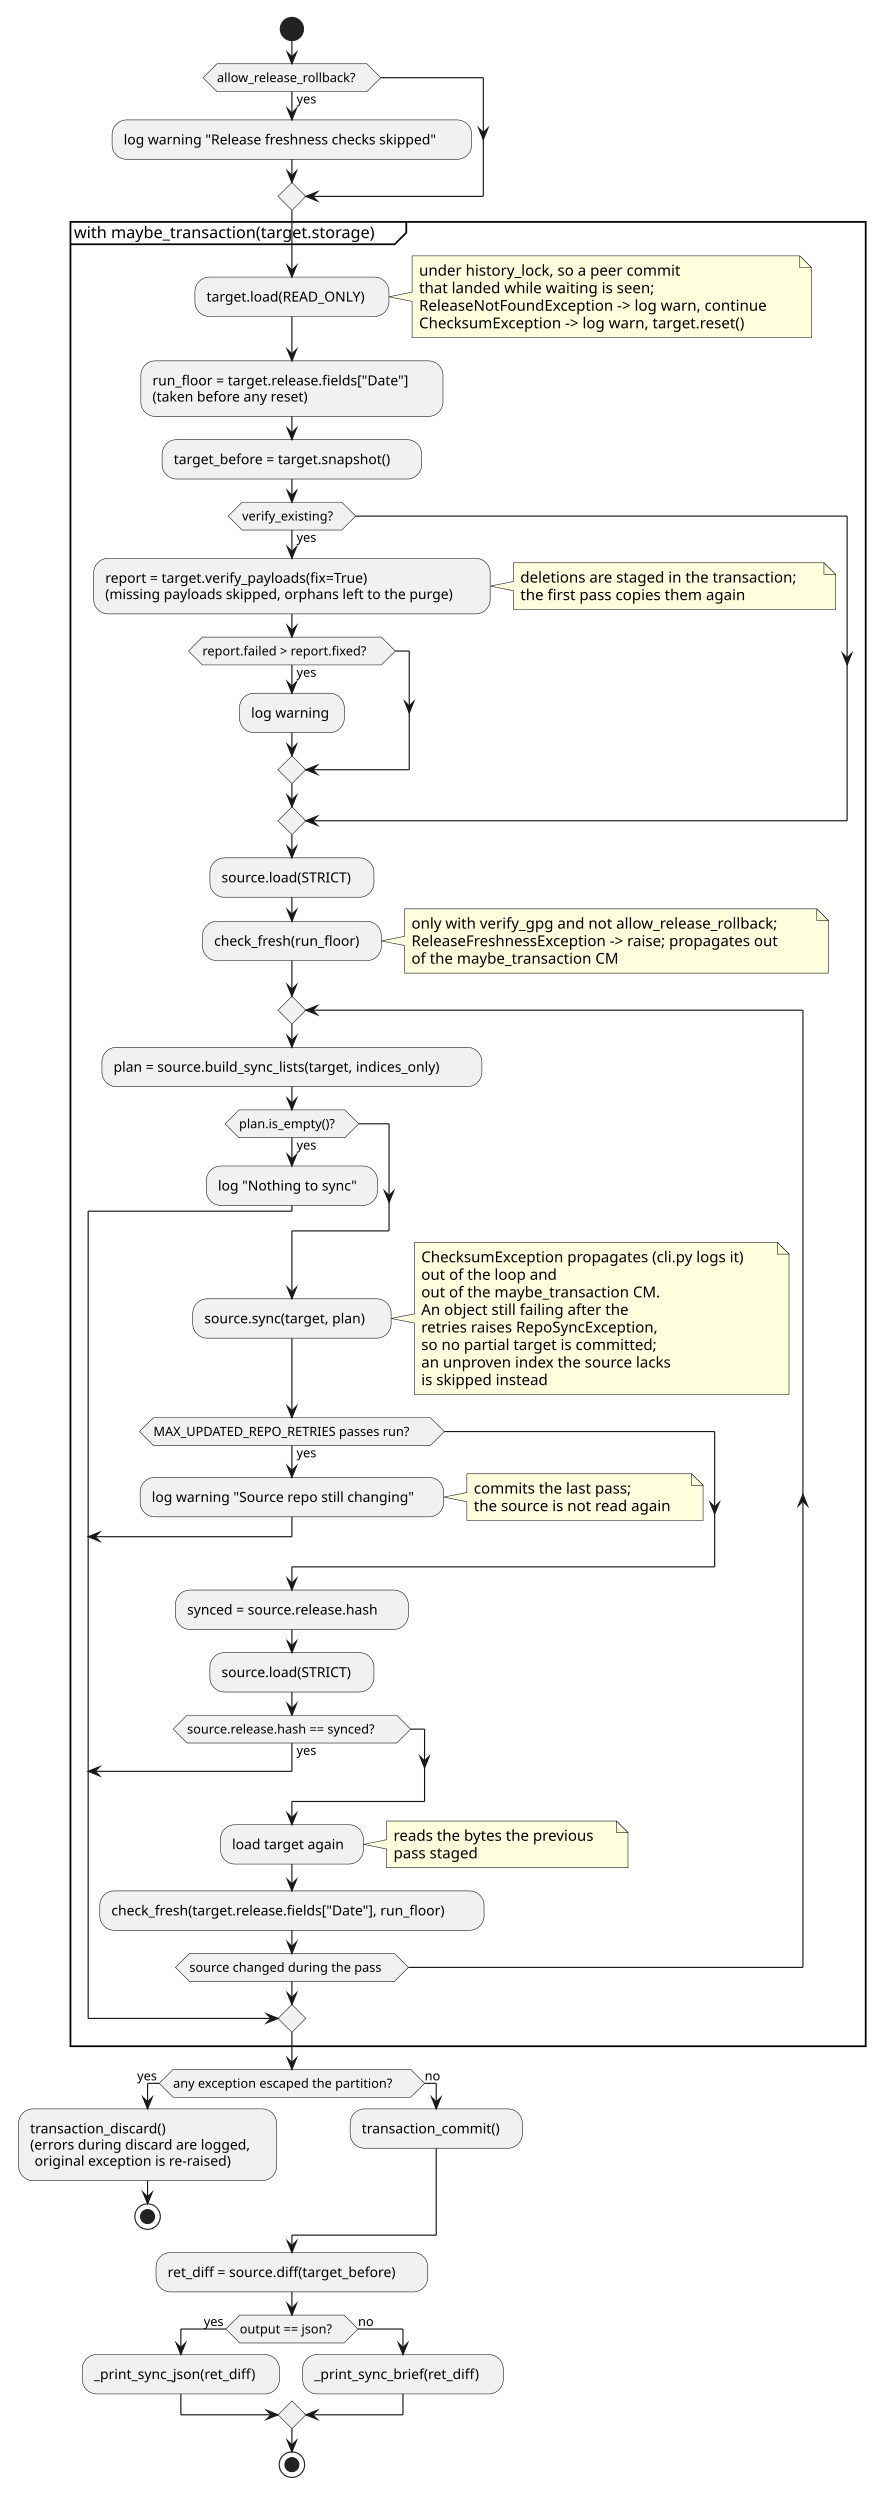
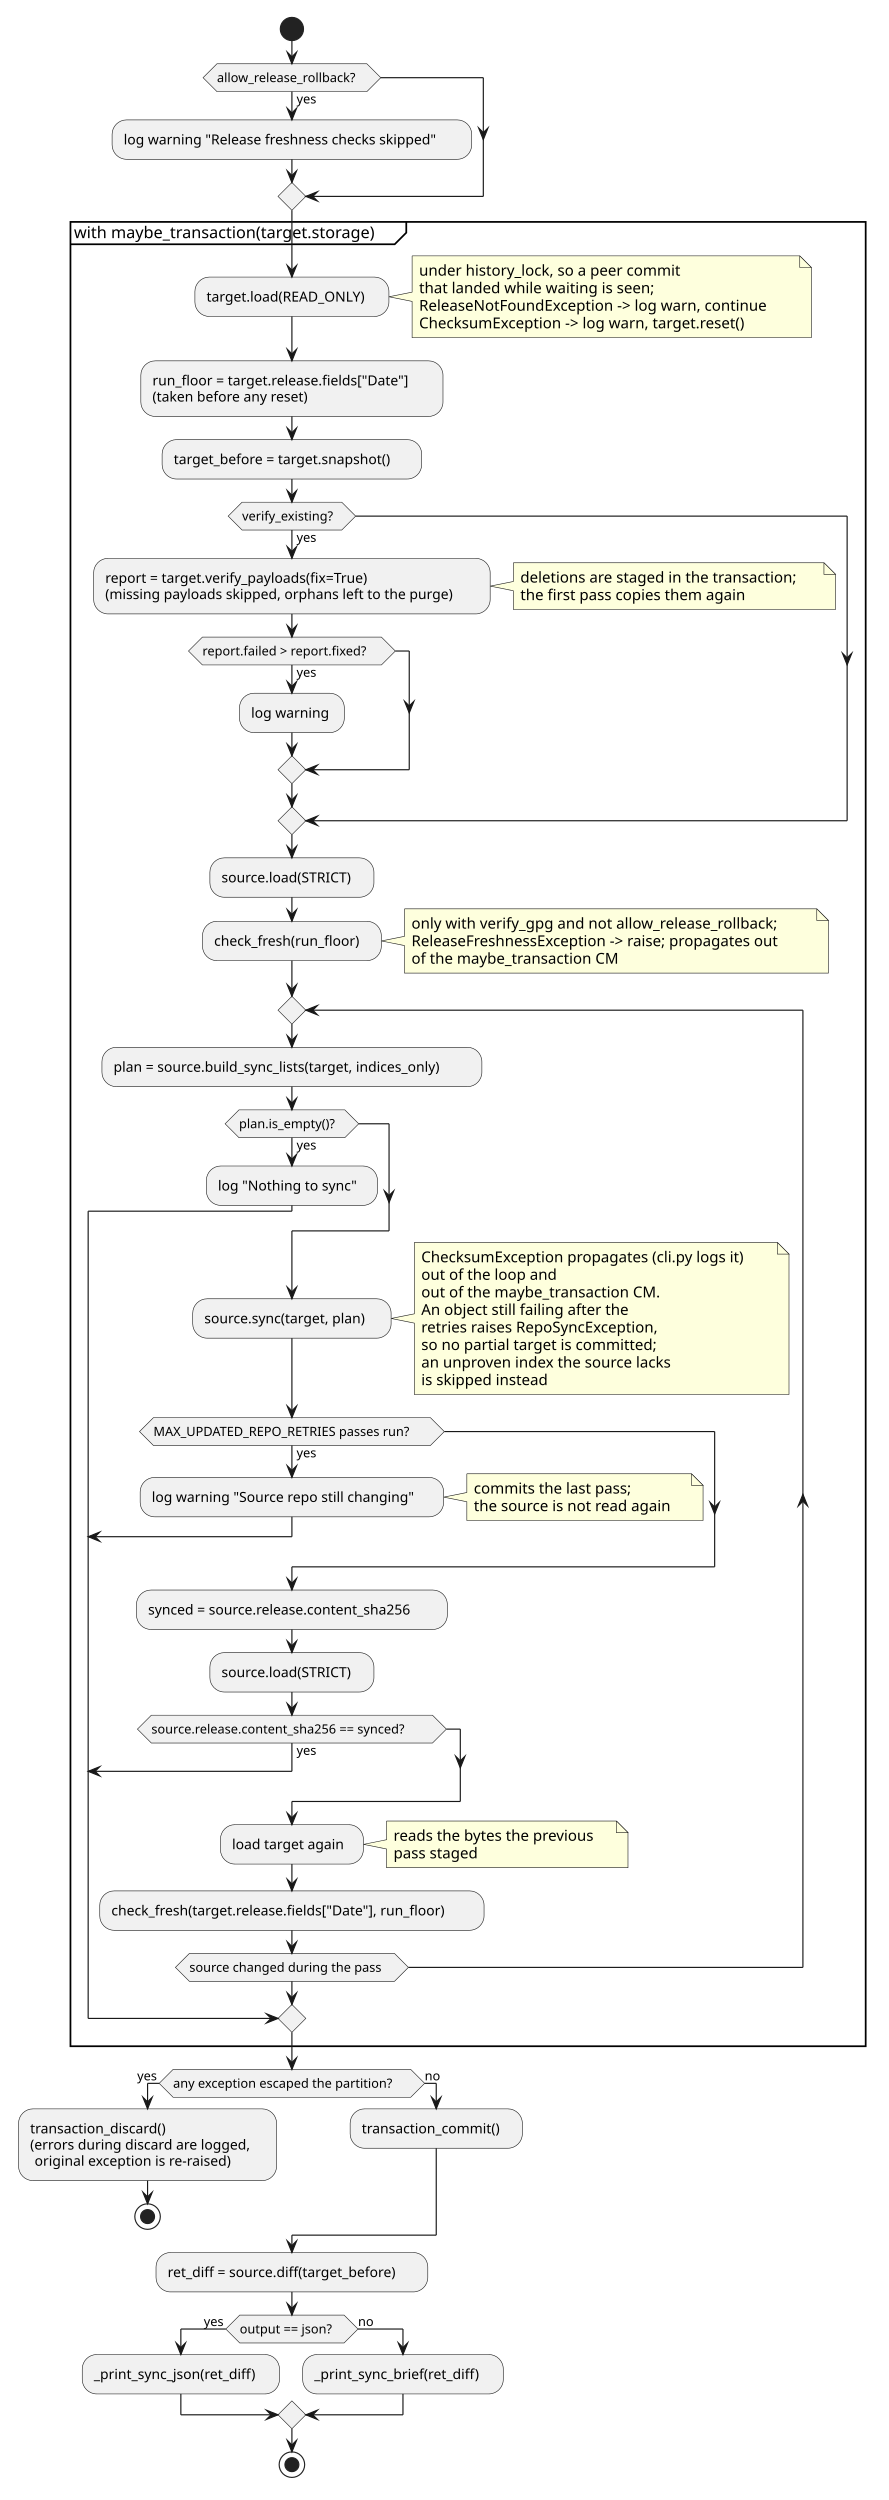
<svg xmlns="http://www.w3.org/2000/svg" version="1.1" data-diagram-type="ACTIVITY" style="width:766px;height:2156px;background:#FFFFFF;" width="766px" height="2156px" viewBox="0 0 766 2156" zoomAndPan="magnify" preserveAspectRatio="none" contentStyleType="text/css">
  <defs />
  <g font-family="sans-serif" lengthAdjust="spacing">
    <ellipse cx="251.74" cy="25" rx="10" ry="10" fill="#222" style="stroke:#222;stroke-width:1;" />
    <rect x="96.67" y="103.402" width="310.139" height="33.969" fill="#F1F1F1" style="stroke:#181818;stroke-width:0.5;" rx="12.5" ry="12.5" />
    <text x="106.67" y="124.541" fill="#000" font-size="12" textLength="290.139">log warning "Release freshness checks skipped"</text>
    <polygon points="187.101,55,316.378,55,328.378,67,316.378,79,187.101,79,175.101,67,187.101,55" fill="#F1F1F1" style="stroke:#181818;stroke-width:0.5;stroke-linejoin:miter;stroke-miterlimit:10;" />
    <text x="255.74" y="89.21" fill="#000" font-size="11" textLength="19.008">yes</text>
    <text x="187.101" y="70.808" fill="#000" font-size="11" textLength="129.277">allow_release_rollback?</text>
    <polygon points="251.74,157.371,263.74,169.371,251.74,181.371,239.74,169.371,251.74,157.371" fill="#F1F1F1" style="stroke:#181818;stroke-width:0.5;stroke-linejoin:miter;stroke-miterlimit:10;" />
    <rect x="60.762" y="191.371" width="685.8" height="1573.309" fill="none" style="stroke:#000;stroke-width:1.5;" />
    <path d="M350.373,191.371 L350.373,200.668 L340.373,210.668 L60.762,210.668" style="stroke:#000;stroke-width:1.5;" fill="none" />
    <text x="63.762" y="205.366" fill="#000" font-size="14" textLength="279.61">with maybe_transaction(target.storage)</text>
    <path d="M355.404,220.668 L355.404,251.934 L335.404,255.934 L355.404,259.934 L355.404,291.199 A0,0 0 0 0 355.404,291.199 L699.696,291.199 A0,0 0 0 0 699.696,291.199 L699.696,230.668 L689.696,220.668 L355.404,220.668 A0,0 0 0 0 355.404,220.668" style="stroke:#181818;stroke-width:0.5;" fill="#FEFFDD" />
    <path d="M689.696,220.668 L689.696,230.668 L699.696,230.668 L689.696,220.668" style="stroke:#181818;stroke-width:0.5;" fill="#FEFFDD" />
    <text x="361.404" y="237.735" fill="#000" font-size="13" textLength="241.744">under history_lock, so a peer commit</text>
    <text x="361.404" y="252.868" fill="#000" font-size="13" textLength="218.658">that landed while waiting is seen;</text>
    <text x="361.404" y="268" fill="#000" font-size="13" textLength="323.292">ReleaseNotFoundException -&gt; log warn, continue</text>
    <text x="361.404" y="283.133" fill="#000" font-size="13" textLength="319.757">ChecksumException    -&gt; log warn, target.reset()</text>
    <rect x="168.076" y="238.949" width="167.328" height="33.969" fill="#F1F1F1" style="stroke:#181818;stroke-width:0.5;" rx="12.5" ry="12.5" />
    <text x="178.076" y="260.088" fill="#000" font-size="12" textLength="147.328">target.load(READ_ONLY)</text>
    <rect x="121.45" y="311.199" width="260.58" height="47.938" fill="#F1F1F1" style="stroke:#181818;stroke-width:0.5;" rx="12.5" ry="12.5" />
    <text x="131.45" y="332.338" fill="#000" font-size="12" textLength="240.58">run_floor = target.release.fields["Date"]</text>
    <text x="131.45" y="346.307" fill="#000" font-size="12" textLength="146.402">(taken before any reset)</text>
    <rect x="139.804" y="379.137" width="223.871" height="33.969" fill="#F1F1F1" style="stroke:#181818;stroke-width:0.5;" rx="12.5" ry="12.5" />
    <text x="149.804" y="400.275" fill="#000" font-size="12" textLength="203.871">target_before = target.snapshot()</text>
    <path d="M442.717,485.344 L442.717,501.477 L422.717,505.477 L442.717,509.477 L442.717,525.609 A0,0 0 0 0 442.717,525.609 L720.563,525.609 A0,0 0 0 0 720.563,525.609 L720.563,495.344 L710.563,485.344 L442.717,485.344 A0,0 0 0 0 442.717,485.344" style="stroke:#181818;stroke-width:0.5;" fill="#FEFFDD" />
    <path d="M710.563,485.344 L710.563,495.344 L720.563,495.344 L710.563,485.344" style="stroke:#181818;stroke-width:0.5;" fill="#FEFFDD" />
    <text x="448.717" y="502.411" fill="#000" font-size="13" textLength="256.845">deletions are staged in the transaction;</text>
    <text x="448.717" y="517.543" fill="#000" font-size="13" textLength="208.933">the first pass copies them again</text>
    <rect x="80.762" y="481.508" width="341.955" height="47.938" fill="#F1F1F1" style="stroke:#181818;stroke-width:0.5;" rx="12.5" ry="12.5" />
    <text x="90.762" y="502.646" fill="#000" font-size="12" textLength="250.488">report = target.verify_payloads(fix=True)</text>
    <text x="90.762" y="516.615" fill="#000" font-size="12" textLength="321.955">(missing payloads skipped, orphans left to the purge)</text>
    <rect x="206.554" y="597.848" width="90.371" height="33.969" fill="#F1F1F1" style="stroke:#181818;stroke-width:0.5;" rx="12.5" ry="12.5" />
    <text x="216.554" y="618.986" fill="#000" font-size="12" textLength="70.371">log warning</text>
    <polygon points="174.549,549.445,328.93,549.445,340.93,561.445,328.93,573.445,174.549,573.445,162.549,561.445,174.549,549.445" fill="#F1F1F1" style="stroke:#181818;stroke-width:0.5;stroke-linejoin:miter;stroke-miterlimit:10;" />
    <text x="255.74" y="583.656" fill="#000" font-size="11" textLength="19.008">yes</text>
    <text x="174.549" y="565.253" fill="#000" font-size="11" textLength="154.381">report.failed &gt; report.fixed?</text>
    <polygon points="251.74,651.816,263.74,663.816,251.74,675.816,239.74,663.816,251.74,651.816" fill="#F1F1F1" style="stroke:#181818;stroke-width:0.5;stroke-linejoin:miter;stroke-miterlimit:10;" />
    <polygon points="208.758,433.105,294.722,433.105,306.722,445.105,294.722,457.105,208.758,457.105,196.758,445.105,208.758,433.105" fill="#F1F1F1" style="stroke:#181818;stroke-width:0.5;stroke-linejoin:miter;stroke-miterlimit:10;" />
    <text x="255.74" y="467.316" fill="#000" font-size="11" textLength="19.008">yes</text>
    <text x="208.758" y="448.914" fill="#000" font-size="11" textLength="85.964">verify_existing?</text>
    <polygon points="251.74,695.816,263.74,707.816,251.74,719.816,239.74,707.816,251.74,695.816" fill="#F1F1F1" style="stroke:#181818;stroke-width:0.5;stroke-linejoin:miter;stroke-miterlimit:10;" />
    <rect x="181.004" y="739.816" width="141.471" height="33.969" fill="#F1F1F1" style="stroke:#181818;stroke-width:0.5;" rx="12.5" ry="12.5" />
    <text x="191.004" y="760.955" fill="#000" font-size="12" textLength="121.471">source.load(STRICT)</text>
    <path d="M348.847,783.785 L348.847,807.484 L328.847,811.484 L348.847,815.484 L348.847,839.184 A0,0 0 0 0 348.847,839.184 L714.379,839.184 A0,0 0 0 0 714.379,839.184 L714.379,793.785 L704.379,783.785 L348.847,783.785 A0,0 0 0 0 348.847,783.785" style="stroke:#181818;stroke-width:0.5;" fill="#FEFFDD" />
    <path d="M704.379,783.785 L704.379,793.785 L714.379,793.785 L704.379,783.785" style="stroke:#181818;stroke-width:0.5;" fill="#FEFFDD" />
    <text x="354.847" y="800.852" fill="#000" font-size="13" textLength="339.923">only with verify_gpg and not allow_release_rollback;</text>
    <text x="354.847" y="815.985" fill="#000" font-size="13" textLength="344.532">ReleaseFreshnessException -&gt; raise; propagates out</text>
    <text x="354.847" y="831.118" fill="#000" font-size="13" textLength="191.064">of the maybe_transaction CM</text>
    <rect x="174.632" y="794.5" width="154.215" height="33.969" fill="#F1F1F1" style="stroke:#181818;stroke-width:0.5;" rx="12.5" ry="12.5" />
    <text x="184.632" y="815.639" fill="#000" font-size="12" textLength="134.215">check_fresh(run_floor)</text>
    <rect x="87.911" y="903.184" width="327.658" height="33.969" fill="#F1F1F1" style="stroke:#181818;stroke-width:0.5;" rx="12.5" ry="12.5" />
    <text x="97.911" y="924.322" fill="#000" font-size="12" textLength="307.658">plan = source.build_sync_lists(target, indices_only)</text>
    <rect x="177.958" y="1005.555" width="147.564" height="33.969" fill="#F1F1F1" style="stroke:#181818;stroke-width:0.5;" rx="12.5" ry="12.5" />
    <text x="187.958" y="1026.693" fill="#000" font-size="12" textLength="127.564">log "Nothing to sync"</text>
    <polygon points="206.118,957.152,297.362,957.152,309.362,969.152,297.362,981.152,206.118,981.152,194.118,969.152,206.118,957.152" fill="#F1F1F1" style="stroke:#181818;stroke-width:0.5;stroke-linejoin:miter;stroke-miterlimit:10;" />
    <text x="255.74" y="991.363" fill="#000" font-size="11" textLength="19.008">yes</text>
    <text x="206.118" y="972.96" fill="#000" font-size="11" textLength="91.244">plan.is_empty()?</text>
    <path d="M357.282,1071.523 L357.282,1133.055 L337.282,1137.055 L357.282,1141.055 L357.282,1202.586 A0,0 0 0 0 357.282,1202.586 L680.43,1202.586 A0,0 0 0 0 680.43,1202.586 L680.43,1081.523 L670.43,1071.523 L357.282,1071.523 A0,0 0 0 0 357.282,1071.523" style="stroke:#181818;stroke-width:0.5;" fill="#FEFFDD" />
    <path d="M670.43,1071.523 L670.43,1081.523 L680.43,1081.523 L670.43,1071.523" style="stroke:#181818;stroke-width:0.5;" fill="#FEFFDD" />
    <text x="363.282" y="1088.59" fill="#000" font-size="13" textLength="302.148">ChecksumException propagates (cli.py logs it)</text>
    <text x="363.282" y="1103.723" fill="#000" font-size="13" textLength="123.913">out of the loop and</text>
    <text x="363.282" y="1118.856" fill="#000" font-size="13" textLength="220.619">out of the maybe_transaction CM.</text>
    <text x="363.282" y="1133.989" fill="#000" font-size="13" textLength="192.747">An object still failing after the</text>
    <text x="363.282" y="1149.122" fill="#000" font-size="13" textLength="221.806">retries raises RepoSyncException,</text>
    <text x="363.282" y="1164.254" fill="#000" font-size="13" textLength="218.436">so no partial target is committed;</text>
    <text x="363.282" y="1179.387" fill="#000" font-size="13" textLength="232.438">an unproven index the source lacks</text>
    <text x="363.282" y="1194.52" fill="#000" font-size="13" textLength="117.254">is skipped instead</text>
    <rect x="166.198" y="1120.07" width="171.084" height="33.969" fill="#F1F1F1" style="stroke:#181818;stroke-width:0.5;" rx="12.5" ry="12.5" />
    <text x="176.198" y="1141.209" fill="#000" font-size="12" textLength="151.084">source.sync(target, plan)</text>
    <path d="M402.598,1270.988 L402.598,1287.121 L382.598,1291.121 L402.598,1295.121 L402.598,1311.254 A0,0 0 0 0 402.598,1311.254 L606.322,1311.254 A0,0 0 0 0 606.322,1311.254 L606.322,1280.988 L596.322,1270.988 L402.598,1270.988 A0,0 0 0 0 402.598,1270.988" style="stroke:#181818;stroke-width:0.5;" fill="#FEFFDD" />
    <path d="M596.322,1270.988 L596.322,1280.988 L606.322,1280.988 L596.322,1270.988" style="stroke:#181818;stroke-width:0.5;" fill="#FEFFDD" />
    <text x="408.598" y="1288.055" fill="#000" font-size="13" textLength="147.234">commits the last pass;</text>
    <text x="408.598" y="1303.188" fill="#000" font-size="13" textLength="182.724">the source is not read again</text>
    <rect x="120.881" y="1274.137" width="261.717" height="33.969" fill="#F1F1F1" style="stroke:#181818;stroke-width:0.5;" rx="12.5" ry="12.5" />
    <text x="130.881" y="1295.275" fill="#000" font-size="12" textLength="241.717">log warning "Source repo still changing"</text>
    <polygon points="132.305,1222.586,371.174,1222.586,383.174,1234.586,371.174,1246.586,132.305,1246.586,120.305,1234.586,132.305,1222.586" fill="#F1F1F1" style="stroke:#181818;stroke-width:0.5;stroke-linejoin:miter;stroke-miterlimit:10;" />
    <text x="255.74" y="1256.796" fill="#000" font-size="11" textLength="19.008">yes</text>
    <text x="132.305" y="1238.394" fill="#000" font-size="11" textLength="238.869">MAX_UPDATED_REPO_RETRIES passes run?</text>
-     <rect x="151.33" y="1371.254" width="200.82" height="33.969" fill="#F1F1F1" style="stroke:#181818;stroke-width:0.5;" rx="12.5" ry="12.5" />
-     <text x="161.33" y="1392.393" fill="#000" font-size="12" textLength="180.82">synced = source.release.hash</text>
+     <rect x="117.708" y="1371.254" width="268.063" height="33.969" fill="#F1F1F1" style="stroke:#181818;stroke-width:0.5;" rx="12.5" ry="12.5" />
+     <text x="127.708" y="1392.393" fill="#000" font-size="12" textLength="248.063">synced = source.release.content_sha256</text>
    <rect x="181.004" y="1425.223" width="141.471" height="33.969" fill="#F1F1F1" style="stroke:#181818;stroke-width:0.5;" rx="12.5" ry="12.5" />
    <text x="191.004" y="1446.361" fill="#000" font-size="12" textLength="121.471">source.load(STRICT)</text>
-     <polygon points="161.336,1479.191,342.143,1479.191,354.143,1491.191,342.143,1503.191,161.336,1503.191,149.336,1491.191,161.336,1479.191" fill="#F1F1F1" style="stroke:#181818;stroke-width:0.5;stroke-linejoin:miter;stroke-miterlimit:10;" />
+     <polygon points="130.517,1479.191,372.963,1479.191,384.963,1491.191,372.963,1503.191,130.517,1503.191,118.517,1491.191,130.517,1479.191" fill="#F1F1F1" style="stroke:#181818;stroke-width:0.5;stroke-linejoin:miter;stroke-miterlimit:10;" />
    <text x="255.74" y="1513.402" fill="#000" font-size="11" textLength="19.008">yes</text>
-     <text x="161.336" y="1495" fill="#000" font-size="11" textLength="180.807">source.release.hash == synced?</text>
+     <text x="130.517" y="1495" fill="#000" font-size="11" textLength="242.446">source.release.content_sha256 == synced?</text>
    <path d="M333.358,1570.445 L333.358,1586.578 L313.358,1590.578 L333.358,1594.578 L333.358,1610.711 A0,0 0 0 0 333.358,1610.711 L541.569,1610.711 A0,0 0 0 0 541.569,1610.711 L541.569,1580.445 L531.569,1570.445 L333.358,1570.445 A0,0 0 0 0 333.358,1570.445" style="stroke:#181818;stroke-width:0.5;" fill="#FEFFDD" />
    <path d="M531.569,1570.445 L531.569,1580.445 L541.569,1580.445 L531.569,1570.445" style="stroke:#181818;stroke-width:0.5;" fill="#FEFFDD" />
    <text x="339.358" y="1587.512" fill="#000" font-size="13" textLength="187.211">reads the bytes the previous</text>
    <text x="339.358" y="1602.645" fill="#000" font-size="13" textLength="78.235">pass staged</text>
    <rect x="190.122" y="1573.594" width="123.236" height="33.969" fill="#F1F1F1" style="stroke:#181818;stroke-width:0.5;" rx="12.5" ry="12.5" />
    <text x="200.122" y="1594.732" fill="#000" font-size="12" textLength="103.236">load target again</text>
    <rect x="86.03" y="1630.711" width="331.42" height="33.969" fill="#F1F1F1" style="stroke:#181818;stroke-width:0.5;" rx="12.5" ry="12.5" />
    <text x="96.03" y="1651.85" fill="#000" font-size="12" textLength="311.42">check_fresh(target.release.fields["Date"], run_floor)</text>
    <polygon points="251.74,859.184,263.74,871.184,251.74,883.184,239.74,871.184,251.74,859.184" fill="#F1F1F1" style="stroke:#181818;stroke-width:0.5;stroke-linejoin:miter;stroke-miterlimit:10;" />
    <polygon points="163.267,1684.68,340.212,1684.68,352.212,1696.68,340.212,1708.68,163.267,1708.68,151.267,1696.68,163.267,1684.68" fill="#F1F1F1" style="stroke:#181818;stroke-width:0.5;stroke-linejoin:miter;stroke-miterlimit:10;" />
    <text x="163.267" y="1700.488" fill="#000" font-size="11" textLength="176.945">source changed during the pass</text>
    <polygon points="251.74,1728.68,263.74,1740.68,251.74,1752.68,239.74,1740.68,251.74,1728.68" fill="#F1F1F1" style="stroke:#181818;stroke-width:0.5;stroke-linejoin:miter;stroke-miterlimit:10;" />
    <polygon points="149.265,1784.68,354.215,1784.68,366.215,1796.68,354.215,1808.68,149.265,1808.68,137.265,1796.68,149.265,1784.68" fill="#F1F1F1" style="stroke:#181818;stroke-width:0.5;stroke-linejoin:miter;stroke-miterlimit:10;" />
    <text x="149.265" y="1800.488" fill="#000" font-size="11" textLength="204.95">any exception escaped the partition?</text>
    <text x="118.256" y="1794.085" fill="#000" font-size="11" textLength="19.008">yes</text>
    <text x="366.215" y="1794.085" fill="#000" font-size="11" textLength="13.702">no</text>
    <rect x="16" y="1818.68" width="222.529" height="61.906" fill="#F1F1F1" style="stroke:#181818;stroke-width:0.5;" rx="12.5" ry="12.5" />
    <text x="26" y="1839.818" fill="#000" font-size="12" textLength="126.855">transaction_discard()</text>
    <text x="26" y="1853.787" fill="#000" font-size="12" textLength="202.529">(errors during discard are logged,</text>
    <text x="29.814" y="1867.756" fill="#000" font-size="12" textLength="183.152">original exception is re-raised)</text>
    <ellipse cx="127.265" cy="1911.586" rx="11" ry="11" fill="none" style="stroke:#222;stroke-width:1;" />
    <ellipse cx="127.265" cy="1911.586" rx="6" ry="6" fill="#222" style="stroke:#222;stroke-width:1;" />
    <rect x="301.961" y="1818.68" width="148.508" height="33.969" fill="#F1F1F1" style="stroke:#181818;stroke-width:0.5;" rx="12.5" ry="12.5" />
    <text x="311.961" y="1839.818" fill="#000" font-size="12" textLength="128.508">transaction_commit()</text>
    <rect x="134.551" y="1942.586" width="234.377" height="33.969" fill="#F1F1F1" style="stroke:#181818;stroke-width:0.5;" rx="12.5" ry="12.5" />
    <text x="144.551" y="1963.725" fill="#000" font-size="12" textLength="214.377">ret_diff = source.diff(target_before)</text>
    <polygon points="206.722,1996.555,296.758,1996.555,308.758,2008.555,296.758,2020.555,206.722,2020.555,194.722,2008.555,206.722,1996.555" fill="#F1F1F1" style="stroke:#181818;stroke-width:0.5;stroke-linejoin:miter;stroke-miterlimit:10;" />
    <text x="206.722" y="2012.363" fill="#000" font-size="11" textLength="90.036">output == json?</text>
    <text x="175.714" y="2005.96" fill="#000" font-size="11" textLength="19.008">yes</text>
    <text x="308.758" y="2005.96" fill="#000" font-size="11" textLength="13.702">no</text>
    <rect x="70.93" y="2030.555" width="170.07" height="33.969" fill="#F1F1F1" style="stroke:#181818;stroke-width:0.5;" rx="12.5" ry="12.5" />
    <text x="80.93" y="2051.693" fill="#000" font-size="12" textLength="150.07">_print_sync_json(ret_diff)</text>
    <rect x="261" y="2030.555" width="173.029" height="33.969" fill="#F1F1F1" style="stroke:#181818;stroke-width:0.5;" rx="12.5" ry="12.5" />
    <text x="271" y="2051.693" fill="#000" font-size="12" textLength="153.029">_print_sync_brief(ret_diff)</text>
    <polygon points="251.74,2070.523,263.74,2082.523,251.74,2094.523,239.74,2082.523,251.74,2070.523" fill="#F1F1F1" style="stroke:#181818;stroke-width:0.5;stroke-linejoin:miter;stroke-miterlimit:10;" />
    <ellipse cx="251.74" cy="2125.523" rx="11" ry="11" fill="none" style="stroke:#222;stroke-width:1;" />
    <ellipse cx="251.74" cy="2125.523" rx="6" ry="6" fill="#222" style="stroke:#222;stroke-width:1;" />
    <line x1="251.74" y1="79" x2="251.74" y2="103.402" style="stroke:#181818;stroke-width:1;" />
    <polygon points="247.74,93.402,251.74,103.402,255.74,93.402,251.74,97.402" fill="#181818" style="stroke:#181818;stroke-width:1;stroke-linejoin:miter;stroke-miterlimit:10;" />
    <line x1="328.378" y1="67" x2="416.809" y2="67" style="stroke:#181818;stroke-width:1;" />
    <polygon points="412.809,110.387,416.809,120.387,420.809,110.387,416.809,114.387" fill="#181818" style="stroke:#181818;stroke-width:1;stroke-linejoin:miter;stroke-miterlimit:10;" />
    <line x1="416.809" y1="67" x2="416.809" y2="169.371" style="stroke:#181818;stroke-width:1;" />
    <line x1="416.809" y1="169.371" x2="263.74" y2="169.371" style="stroke:#181818;stroke-width:1;" />
    <polygon points="273.74,165.371,263.74,169.371,273.74,173.371,269.74,169.371" fill="#181818" style="stroke:#181818;stroke-width:1;stroke-linejoin:miter;stroke-miterlimit:10;" />
    <line x1="251.74" y1="137.371" x2="251.74" y2="157.371" style="stroke:#181818;stroke-width:1;" />
    <polygon points="247.74,147.371,251.74,157.371,255.74,147.371,251.74,151.371" fill="#181818" style="stroke:#181818;stroke-width:1;stroke-linejoin:miter;stroke-miterlimit:10;" />
    <line x1="251.74" y1="35" x2="251.74" y2="55" style="stroke:#181818;stroke-width:1;" />
    <polygon points="247.74,45,251.74,55,255.74,45,251.74,49" fill="#181818" style="stroke:#181818;stroke-width:1;stroke-linejoin:miter;stroke-miterlimit:10;" />
    <line x1="251.74" y1="272.918" x2="251.74" y2="311.199" style="stroke:#181818;stroke-width:1;" />
    <polygon points="247.74,301.199,251.74,311.199,255.74,301.199,251.74,305.199" fill="#181818" style="stroke:#181818;stroke-width:1;stroke-linejoin:miter;stroke-miterlimit:10;" />
    <line x1="251.74" y1="359.137" x2="251.74" y2="379.137" style="stroke:#181818;stroke-width:1;" />
    <polygon points="247.74,369.137,251.74,379.137,255.74,369.137,251.74,373.137" fill="#181818" style="stroke:#181818;stroke-width:1;stroke-linejoin:miter;stroke-miterlimit:10;" />
    <line x1="251.74" y1="573.445" x2="251.74" y2="597.848" style="stroke:#181818;stroke-width:1;" />
    <polygon points="247.74,587.848,251.74,597.848,255.74,587.848,251.74,591.848" fill="#181818" style="stroke:#181818;stroke-width:1;stroke-linejoin:miter;stroke-miterlimit:10;" />
    <line x1="340.93" y1="561.445" x2="352.93" y2="561.445" style="stroke:#181818;stroke-width:1;" />
    <polygon points="348.93,604.832,352.93,614.832,356.93,604.832,352.93,608.832" fill="#181818" style="stroke:#181818;stroke-width:1;stroke-linejoin:miter;stroke-miterlimit:10;" />
    <line x1="352.93" y1="561.445" x2="352.93" y2="663.816" style="stroke:#181818;stroke-width:1;" />
    <line x1="352.93" y1="663.816" x2="263.74" y2="663.816" style="stroke:#181818;stroke-width:1;" />
    <polygon points="273.74,659.816,263.74,663.816,273.74,667.816,269.74,663.816" fill="#181818" style="stroke:#181818;stroke-width:1;stroke-linejoin:miter;stroke-miterlimit:10;" />
    <line x1="251.74" y1="631.816" x2="251.74" y2="651.816" style="stroke:#181818;stroke-width:1;" />
    <polygon points="247.74,641.816,251.74,651.816,255.74,641.816,251.74,645.816" fill="#181818" style="stroke:#181818;stroke-width:1;stroke-linejoin:miter;stroke-miterlimit:10;" />
    <line x1="251.74" y1="529.445" x2="251.74" y2="549.445" style="stroke:#181818;stroke-width:1;" />
    <polygon points="247.74,539.445,251.74,549.445,255.74,539.445,251.74,543.445" fill="#181818" style="stroke:#181818;stroke-width:1;stroke-linejoin:miter;stroke-miterlimit:10;" />
    <line x1="251.74" y1="457.105" x2="251.74" y2="481.508" style="stroke:#181818;stroke-width:1;" />
    <polygon points="247.74,471.508,251.74,481.508,255.74,471.508,251.74,475.508" fill="#181818" style="stroke:#181818;stroke-width:1;stroke-linejoin:miter;stroke-miterlimit:10;" />
    <line x1="306.722" y1="445.105" x2="730.563" y2="445.105" style="stroke:#181818;stroke-width:1;" />
    <polygon points="726.563,563.363,730.563,573.363,734.563,563.363,730.563,567.363" fill="#181818" style="stroke:#181818;stroke-width:1;stroke-linejoin:miter;stroke-miterlimit:10;" />
    <line x1="730.563" y1="445.105" x2="730.563" y2="707.816" style="stroke:#181818;stroke-width:1;" />
    <line x1="730.563" y1="707.816" x2="263.74" y2="707.816" style="stroke:#181818;stroke-width:1;" />
    <polygon points="273.74,703.816,263.74,707.816,273.74,711.816,269.74,707.816" fill="#181818" style="stroke:#181818;stroke-width:1;stroke-linejoin:miter;stroke-miterlimit:10;" />
    <line x1="251.74" y1="675.816" x2="251.74" y2="695.816" style="stroke:#181818;stroke-width:1;" />
    <polygon points="247.74,685.816,251.74,695.816,255.74,685.816,251.74,689.816" fill="#181818" style="stroke:#181818;stroke-width:1;stroke-linejoin:miter;stroke-miterlimit:10;" />
    <line x1="251.74" y1="413.105" x2="251.74" y2="433.105" style="stroke:#181818;stroke-width:1;" />
    <polygon points="247.74,423.105,251.74,433.105,255.74,423.105,251.74,427.105" fill="#181818" style="stroke:#181818;stroke-width:1;stroke-linejoin:miter;stroke-miterlimit:10;" />
    <line x1="251.74" y1="719.816" x2="251.74" y2="739.816" style="stroke:#181818;stroke-width:1;" />
    <polygon points="247.74,729.816,251.74,739.816,255.74,729.816,251.74,733.816" fill="#181818" style="stroke:#181818;stroke-width:1;stroke-linejoin:miter;stroke-miterlimit:10;" />
    <line x1="251.74" y1="773.785" x2="251.74" y2="794.5" style="stroke:#181818;stroke-width:1;" />
    <polygon points="247.74,784.5,251.74,794.5,255.74,784.5,251.74,788.5" fill="#181818" style="stroke:#181818;stroke-width:1;stroke-linejoin:miter;stroke-miterlimit:10;" />
    <line x1="251.74" y1="1039.523" x2="251.74" y2="1044.523" style="stroke:#181818;stroke-width:1;" />
    <line x1="251.74" y1="1044.523" x2="76.03" y2="1044.523" style="stroke:#181818;stroke-width:1;" />
    <line x1="76.03" y1="1044.523" x2="76.03" y2="1740.68" style="stroke:#181818;stroke-width:1;" />
    <line x1="76.03" y1="1740.68" x2="239.74" y2="1740.68" style="stroke:#181818;stroke-width:1;" />
    <polygon points="229.74,1736.68,239.74,1740.68,229.74,1744.68,233.74,1740.68" fill="#181818" style="stroke:#181818;stroke-width:1;stroke-linejoin:miter;stroke-miterlimit:10;" />
    <line x1="251.74" y1="981.152" x2="251.74" y2="1005.555" style="stroke:#181818;stroke-width:1;" />
    <polygon points="247.74,995.555,251.74,1005.555,255.74,995.555,251.74,999.555" fill="#181818" style="stroke:#181818;stroke-width:1;stroke-linejoin:miter;stroke-miterlimit:10;" />
    <line x1="309.362" y1="969.152" x2="335.522" y2="969.152" style="stroke:#181818;stroke-width:1;" />
    <polygon points="331.522,1027.039,335.522,1037.039,339.522,1027.039,335.522,1031.039" fill="#181818" style="stroke:#181818;stroke-width:1;stroke-linejoin:miter;stroke-miterlimit:10;" />
    <line x1="335.522" y1="969.152" x2="335.522" y2="1061.523" style="stroke:#181818;stroke-width:1;" />
    <line x1="335.522" y1="1061.523" x2="251.74" y2="1061.523" style="stroke:#181818;stroke-width:1;" />
    <line x1="251.74" y1="1061.523" x2="251.74" y2="1120.07" style="stroke:#181818;stroke-width:1;" />
    <polygon points="247.74,1110.07,251.74,1120.07,255.74,1110.07,251.74,1114.07" fill="#181818" style="stroke:#181818;stroke-width:1;stroke-linejoin:miter;stroke-miterlimit:10;" />
    <line x1="251.74" y1="937.152" x2="251.74" y2="957.152" style="stroke:#181818;stroke-width:1;" />
    <polygon points="247.74,947.152,251.74,957.152,255.74,947.152,251.74,951.152" fill="#181818" style="stroke:#181818;stroke-width:1;stroke-linejoin:miter;stroke-miterlimit:10;" />
    <line x1="251.74" y1="1308.105" x2="251.74" y2="1325.254" style="stroke:#181818;stroke-width:1;" />
    <line x1="251.74" y1="1325.254" x2="76.03" y2="1325.254" style="stroke:#181818;stroke-width:1;" />
    <polygon points="86.03,1321.254,76.03,1325.254,86.03,1329.254,82.03,1325.254" fill="#181818" style="stroke:#181818;stroke-width:1;stroke-linejoin:miter;stroke-miterlimit:10;" />
    <line x1="251.74" y1="1246.586" x2="251.74" y2="1274.137" style="stroke:#181818;stroke-width:1;" />
    <polygon points="247.74,1264.137,251.74,1274.137,255.74,1264.137,251.74,1268.137" fill="#181818" style="stroke:#181818;stroke-width:1;stroke-linejoin:miter;stroke-miterlimit:10;" />
    <line x1="383.174" y1="1234.586" x2="616.322" y2="1234.586" style="stroke:#181818;stroke-width:1;" />
    <polygon points="612.322,1295.621,616.322,1305.621,620.322,1295.621,616.322,1299.621" fill="#181818" style="stroke:#181818;stroke-width:1;stroke-linejoin:miter;stroke-miterlimit:10;" />
    <line x1="616.322" y1="1234.586" x2="616.322" y2="1351.254" style="stroke:#181818;stroke-width:1;" />
    <line x1="616.322" y1="1351.254" x2="251.74" y2="1351.254" style="stroke:#181818;stroke-width:1;" />
    <line x1="251.74" y1="1351.254" x2="251.74" y2="1371.254" style="stroke:#181818;stroke-width:1;" />
    <polygon points="247.74,1361.254,251.74,1371.254,255.74,1361.254,251.74,1365.254" fill="#181818" style="stroke:#181818;stroke-width:1;stroke-linejoin:miter;stroke-miterlimit:10;" />
    <line x1="251.74" y1="1154.039" x2="251.74" y2="1222.586" style="stroke:#181818;stroke-width:1;" />
    <polygon points="247.74,1212.586,251.74,1222.586,255.74,1212.586,251.74,1216.586" fill="#181818" style="stroke:#181818;stroke-width:1;stroke-linejoin:miter;stroke-miterlimit:10;" />
    <line x1="251.74" y1="1405.223" x2="251.74" y2="1425.223" style="stroke:#181818;stroke-width:1;" />
    <polygon points="247.74,1415.223,251.74,1425.223,255.74,1415.223,251.74,1419.223" fill="#181818" style="stroke:#181818;stroke-width:1;stroke-linejoin:miter;stroke-miterlimit:10;" />
    <line x1="251.74" y1="1503.191" x2="251.74" y2="1527.594" style="stroke:#181818;stroke-width:1;" />
    <line x1="251.74" y1="1527.594" x2="76.03" y2="1527.594" style="stroke:#181818;stroke-width:1;" />
    <polygon points="86.03,1523.594,76.03,1527.594,86.03,1531.594,82.03,1527.594" fill="#181818" style="stroke:#181818;stroke-width:1;stroke-linejoin:miter;stroke-miterlimit:10;" />
-     <line x1="354.143" y1="1491.191" x2="366.143" y2="1491.191" style="stroke:#181818;stroke-width:1;" />
-     <polygon points="362.143,1514.594,366.143,1524.594,370.143,1514.594,366.143,1518.594" fill="#181818" style="stroke:#181818;stroke-width:1;stroke-linejoin:miter;stroke-miterlimit:10;" />
-     <line x1="366.143" y1="1491.191" x2="366.143" y2="1553.594" style="stroke:#181818;stroke-width:1;" />
-     <line x1="366.143" y1="1553.594" x2="251.74" y2="1553.594" style="stroke:#181818;stroke-width:1;" />
+     <line x1="384.963" y1="1491.191" x2="396.963" y2="1491.191" style="stroke:#181818;stroke-width:1;" />
+     <polygon points="392.963,1514.594,396.963,1524.594,400.963,1514.594,396.963,1518.594" fill="#181818" style="stroke:#181818;stroke-width:1;stroke-linejoin:miter;stroke-miterlimit:10;" />
+     <line x1="396.963" y1="1491.191" x2="396.963" y2="1553.594" style="stroke:#181818;stroke-width:1;" />
+     <line x1="396.963" y1="1553.594" x2="251.74" y2="1553.594" style="stroke:#181818;stroke-width:1;" />
    <line x1="251.74" y1="1553.594" x2="251.74" y2="1573.594" style="stroke:#181818;stroke-width:1;" />
    <polygon points="247.74,1563.594,251.74,1573.594,255.74,1563.594,251.74,1567.594" fill="#181818" style="stroke:#181818;stroke-width:1;stroke-linejoin:miter;stroke-miterlimit:10;" />
    <line x1="251.74" y1="1459.191" x2="251.74" y2="1479.191" style="stroke:#181818;stroke-width:1;" />
    <polygon points="247.74,1469.191,251.74,1479.191,255.74,1469.191,251.74,1473.191" fill="#181818" style="stroke:#181818;stroke-width:1;stroke-linejoin:miter;stroke-miterlimit:10;" />
    <line x1="251.74" y1="1607.563" x2="251.74" y2="1630.711" style="stroke:#181818;stroke-width:1;" />
    <polygon points="247.74,1620.711,251.74,1630.711,255.74,1620.711,251.74,1624.711" fill="#181818" style="stroke:#181818;stroke-width:1;stroke-linejoin:miter;stroke-miterlimit:10;" />
    <line x1="251.74" y1="883.184" x2="251.74" y2="903.184" style="stroke:#181818;stroke-width:1;" />
    <polygon points="247.74,893.184,251.74,903.184,255.74,893.184,251.74,897.184" fill="#181818" style="stroke:#181818;stroke-width:1;stroke-linejoin:miter;stroke-miterlimit:10;" />
    <line x1="352.212" y1="1696.68" x2="692.43" y2="1696.68" style="stroke:#181818;stroke-width:1;" />
    <polygon points="688.43,1298.707,692.43,1288.707,696.43,1298.707,692.43,1294.707" fill="#181818" style="stroke:#181818;stroke-width:1;stroke-linejoin:miter;stroke-miterlimit:10;" />
    <line x1="692.43" y1="871.184" x2="692.43" y2="1696.68" style="stroke:#181818;stroke-width:1;" />
    <line x1="692.43" y1="871.184" x2="263.74" y2="871.184" style="stroke:#181818;stroke-width:1;" />
    <polygon points="273.74,867.184,263.74,871.184,273.74,875.184,269.74,871.184" fill="#181818" style="stroke:#181818;stroke-width:1;stroke-linejoin:miter;stroke-miterlimit:10;" />
    <line x1="251.74" y1="1664.68" x2="251.74" y2="1684.68" style="stroke:#181818;stroke-width:1;" />
    <polygon points="247.74,1674.68,251.74,1684.68,255.74,1674.68,251.74,1678.68" fill="#181818" style="stroke:#181818;stroke-width:1;stroke-linejoin:miter;stroke-miterlimit:10;" />
    <line x1="251.74" y1="1708.68" x2="251.74" y2="1728.68" style="stroke:#181818;stroke-width:1;" />
    <polygon points="247.74,1718.68,251.74,1728.68,255.74,1718.68,251.74,1722.68" fill="#181818" style="stroke:#181818;stroke-width:1;stroke-linejoin:miter;stroke-miterlimit:10;" />
    <line x1="251.74" y1="828.469" x2="251.74" y2="859.184" style="stroke:#181818;stroke-width:1;" />
    <polygon points="247.74,849.184,251.74,859.184,255.74,849.184,251.74,853.184" fill="#181818" style="stroke:#181818;stroke-width:1;stroke-linejoin:miter;stroke-miterlimit:10;" />
    <line x1="251.74" y1="181.371" x2="251.74" y2="238.949" style="stroke:#181818;stroke-width:1;" />
    <polygon points="247.74,228.949,251.74,238.949,255.74,228.949,251.74,232.949" fill="#181818" style="stroke:#181818;stroke-width:1;stroke-linejoin:miter;stroke-miterlimit:10;" />
    <line x1="127.265" y1="1880.586" x2="127.265" y2="1900.586" style="stroke:#181818;stroke-width:1;" />
    <polygon points="123.265,1890.586,127.265,1900.586,131.265,1890.586,127.265,1894.586" fill="#181818" style="stroke:#181818;stroke-width:1;stroke-linejoin:miter;stroke-miterlimit:10;" />
    <line x1="137.265" y1="1796.68" x2="127.265" y2="1796.68" style="stroke:#181818;stroke-width:1;" />
    <line x1="127.265" y1="1796.68" x2="127.265" y2="1818.68" style="stroke:#181818;stroke-width:1;" />
    <polygon points="123.265,1808.68,127.265,1818.68,131.265,1808.68,127.265,1812.68" fill="#181818" style="stroke:#181818;stroke-width:1;stroke-linejoin:miter;stroke-miterlimit:10;" />
    <line x1="366.215" y1="1796.68" x2="376.215" y2="1796.68" style="stroke:#181818;stroke-width:1;" />
    <line x1="376.215" y1="1796.68" x2="376.215" y2="1818.68" style="stroke:#181818;stroke-width:1;" />
    <polygon points="372.215,1808.68,376.215,1818.68,380.215,1808.68,376.215,1812.68" fill="#181818" style="stroke:#181818;stroke-width:1;stroke-linejoin:miter;stroke-miterlimit:10;" />
    <line x1="376.215" y1="1852.648" x2="376.215" y2="1927.586" style="stroke:#181818;stroke-width:1;" />
    <line x1="376.215" y1="1927.586" x2="251.74" y2="1927.586" style="stroke:#181818;stroke-width:1;" />
    <line x1="251.74" y1="1927.586" x2="251.74" y2="1942.586" style="stroke:#181818;stroke-width:1;" />
    <polygon points="247.74,1932.586,251.74,1942.586,255.74,1932.586,251.74,1936.586" fill="#181818" style="stroke:#181818;stroke-width:1;stroke-linejoin:miter;stroke-miterlimit:10;" />
    <line x1="251.74" y1="1752.68" x2="251.74" y2="1784.68" style="stroke:#181818;stroke-width:1;" />
    <polygon points="247.74,1774.68,251.74,1784.68,255.74,1774.68,251.74,1778.68" fill="#181818" style="stroke:#181818;stroke-width:1;stroke-linejoin:miter;stroke-miterlimit:10;" />
    <line x1="194.722" y1="2008.555" x2="155.965" y2="2008.555" style="stroke:#181818;stroke-width:1;" />
    <line x1="155.965" y1="2008.555" x2="155.965" y2="2030.555" style="stroke:#181818;stroke-width:1;" />
    <polygon points="151.965,2020.555,155.965,2030.555,159.965,2020.555,155.965,2024.555" fill="#181818" style="stroke:#181818;stroke-width:1;stroke-linejoin:miter;stroke-miterlimit:10;" />
    <line x1="308.758" y1="2008.555" x2="347.515" y2="2008.555" style="stroke:#181818;stroke-width:1;" />
    <line x1="347.515" y1="2008.555" x2="347.515" y2="2030.555" style="stroke:#181818;stroke-width:1;" />
    <polygon points="343.515,2020.555,347.515,2030.555,351.515,2020.555,347.515,2024.555" fill="#181818" style="stroke:#181818;stroke-width:1;stroke-linejoin:miter;stroke-miterlimit:10;" />
    <line x1="155.965" y1="2064.523" x2="155.965" y2="2082.523" style="stroke:#181818;stroke-width:1;" />
    <line x1="155.965" y1="2082.523" x2="239.74" y2="2082.523" style="stroke:#181818;stroke-width:1;" />
    <polygon points="229.74,2078.523,239.74,2082.523,229.74,2086.523,233.74,2082.523" fill="#181818" style="stroke:#181818;stroke-width:1;stroke-linejoin:miter;stroke-miterlimit:10;" />
    <line x1="347.515" y1="2064.523" x2="347.515" y2="2082.523" style="stroke:#181818;stroke-width:1;" />
    <line x1="347.515" y1="2082.523" x2="263.74" y2="2082.523" style="stroke:#181818;stroke-width:1;" />
    <polygon points="273.74,2078.523,263.74,2082.523,273.74,2086.523,269.74,2082.523" fill="#181818" style="stroke:#181818;stroke-width:1;stroke-linejoin:miter;stroke-miterlimit:10;" />
    <line x1="251.74" y1="1976.555" x2="251.74" y2="1996.555" style="stroke:#181818;stroke-width:1;" />
    <polygon points="247.74,1986.555,251.74,1996.555,255.74,1986.555,251.74,1990.555" fill="#181818" style="stroke:#181818;stroke-width:1;stroke-linejoin:miter;stroke-miterlimit:10;" />
    <line x1="251.74" y1="2094.523" x2="251.74" y2="2114.523" style="stroke:#181818;stroke-width:1;" />
    <polygon points="247.74,2104.523,251.74,2114.523,255.74,2104.523,251.74,2108.523" fill="#181818" style="stroke:#181818;stroke-width:1;stroke-linejoin:miter;stroke-miterlimit:10;" />
  </g>
</svg>
